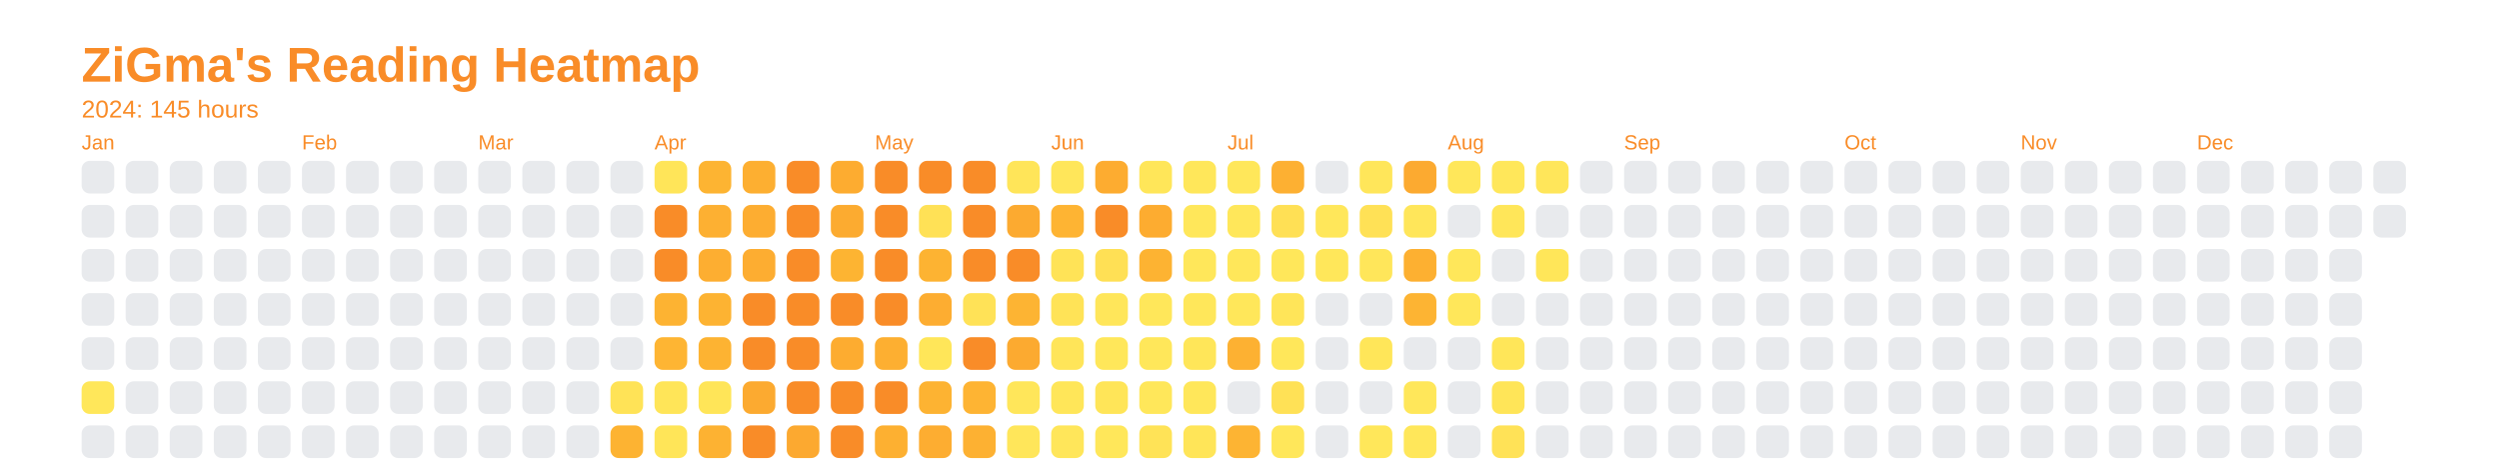
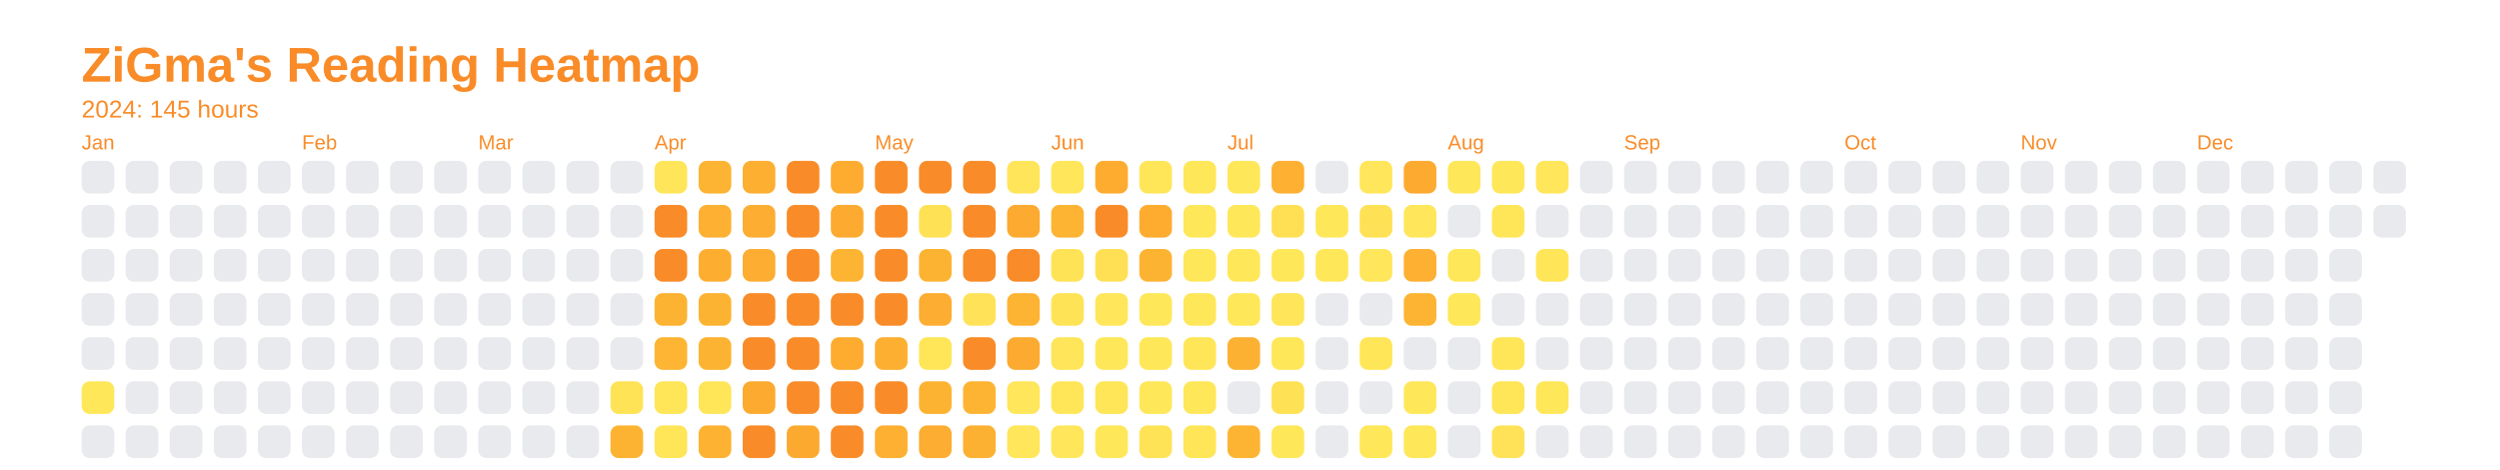
<svg xmlns="http://www.w3.org/2000/svg" baseProfile="full" height="57.5mm" version="1.1" viewBox="0,0,306.2,57.5" width="306.2mm">
  <defs />
  <rect fill="none" height="57.5" width="306.2" x="0" y="0" />
  <text fill="#f98c28" style="font-size:6px; font-family:Arial; font-weight:bold;" x="10" y="10">ZiGma's Reading Heatmap</text>
  <text fill="#f98c28" style="font-size:3px; font-family:Arial;" x="10" y="14.4">2024: 145 hours</text>
  <text fill="#f98c28" style="font-size:2.5px; font-family:Arial" x="10" y="18.3">Jan</text>
  <rect fill="#e8eaed" height="4" rx="1" ry="1" width="4" x="10" y="19.7" />
  <rect fill="#e8eaed" height="4" rx="1" ry="1" width="4" x="10" y="25.1" />
  <rect fill="#e8eaed" height="4" rx="1" ry="1" width="4" x="10" y="30.5" />
  <rect fill="#e8eaed" height="4" rx="1" ry="1" width="4" x="10" y="35.9" />
  <rect fill="#e8eaed" height="4" rx="1" ry="1" width="4" x="10" y="41.3" />
  <rect fill="#ffe75a" height="4" rx="1" ry="1" width="4" x="10" y="46.7" />
  <rect fill="#e8eaed" height="4" rx="1" ry="1" width="4" x="10" y="52.1" />
  <rect fill="#e8eaed" height="4" rx="1" ry="1" width="4" x="15.4" y="19.7" />
  <rect fill="#e8eaed" height="4" rx="1" ry="1" width="4" x="15.4" y="25.1" />
  <rect fill="#e8eaed" height="4" rx="1" ry="1" width="4" x="15.4" y="30.5" />
  <rect fill="#e8eaed" height="4" rx="1" ry="1" width="4" x="15.4" y="35.9" />
  <rect fill="#e8eaed" height="4" rx="1" ry="1" width="4" x="15.4" y="41.3" />
  <rect fill="#e8eaed" height="4" rx="1" ry="1" width="4" x="15.4" y="46.7" />
  <rect fill="#e8eaed" height="4" rx="1" ry="1" width="4" x="15.4" y="52.1" />
  <rect fill="#e8eaed" height="4" rx="1" ry="1" width="4" x="20.8" y="19.7" />
  <rect fill="#e8eaed" height="4" rx="1" ry="1" width="4" x="20.8" y="25.1" />
  <rect fill="#e8eaed" height="4" rx="1" ry="1" width="4" x="20.8" y="30.5" />
  <rect fill="#e8eaed" height="4" rx="1" ry="1" width="4" x="20.8" y="35.9" />
  <rect fill="#e8eaed" height="4" rx="1" ry="1" width="4" x="20.8" y="41.3" />
  <rect fill="#e8eaed" height="4" rx="1" ry="1" width="4" x="20.8" y="46.7" />
  <rect fill="#e8eaed" height="4" rx="1" ry="1" width="4" x="20.8" y="52.1" />
  <rect fill="#e8eaed" height="4" rx="1" ry="1" width="4" x="26.2" y="19.7" />
  <rect fill="#e8eaed" height="4" rx="1" ry="1" width="4" x="26.2" y="25.1" />
  <rect fill="#e8eaed" height="4" rx="1" ry="1" width="4" x="26.2" y="30.5" />
  <rect fill="#e8eaed" height="4" rx="1" ry="1" width="4" x="26.2" y="35.9" />
  <rect fill="#e8eaed" height="4" rx="1" ry="1" width="4" x="26.2" y="41.3" />
  <rect fill="#e8eaed" height="4" rx="1" ry="1" width="4" x="26.2" y="46.7" />
  <rect fill="#e8eaed" height="4" rx="1" ry="1" width="4" x="26.2" y="52.1" />
  <rect fill="#e8eaed" height="4" rx="1" ry="1" width="4" x="31.6" y="19.7" />
  <rect fill="#e8eaed" height="4" rx="1" ry="1" width="4" x="31.6" y="25.1" />
  <rect fill="#e8eaed" height="4" rx="1" ry="1" width="4" x="31.6" y="30.5" />
  <rect fill="#e8eaed" height="4" rx="1" ry="1" width="4" x="31.6" y="35.9" />
  <rect fill="#e8eaed" height="4" rx="1" ry="1" width="4" x="31.6" y="41.3" />
  <rect fill="#e8eaed" height="4" rx="1" ry="1" width="4" x="31.6" y="46.7" />
  <rect fill="#e8eaed" height="4" rx="1" ry="1" width="4" x="31.6" y="52.1" />
  <text fill="#f98c28" style="font-size:2.5px; font-family:Arial" x="37.0" y="18.3">Feb</text>
  <rect fill="#e8eaed" height="4" rx="1" ry="1" width="4" x="37.0" y="19.7" />
  <rect fill="#e8eaed" height="4" rx="1" ry="1" width="4" x="37.0" y="25.1" />
  <rect fill="#e8eaed" height="4" rx="1" ry="1" width="4" x="37.0" y="30.5" />
  <rect fill="#e8eaed" height="4" rx="1" ry="1" width="4" x="37.0" y="35.9" />
  <rect fill="#e8eaed" height="4" rx="1" ry="1" width="4" x="37.0" y="41.3" />
  <rect fill="#e8eaed" height="4" rx="1" ry="1" width="4" x="37.0" y="46.7" />
  <rect fill="#e8eaed" height="4" rx="1" ry="1" width="4" x="37.0" y="52.1" />
  <rect fill="#e8eaed" height="4" rx="1" ry="1" width="4" x="42.4" y="19.7" />
  <rect fill="#e8eaed" height="4" rx="1" ry="1" width="4" x="42.4" y="25.1" />
  <rect fill="#e8eaed" height="4" rx="1" ry="1" width="4" x="42.4" y="30.5" />
  <rect fill="#e8eaed" height="4" rx="1" ry="1" width="4" x="42.4" y="35.9" />
  <rect fill="#e8eaed" height="4" rx="1" ry="1" width="4" x="42.4" y="41.3" />
  <rect fill="#e8eaed" height="4" rx="1" ry="1" width="4" x="42.4" y="46.7" />
  <rect fill="#e8eaed" height="4" rx="1" ry="1" width="4" x="42.4" y="52.1" />
  <rect fill="#e8eaed" height="4" rx="1" ry="1" width="4" x="47.8" y="19.7" />
  <rect fill="#e8eaed" height="4" rx="1" ry="1" width="4" x="47.8" y="25.1" />
  <rect fill="#e8eaed" height="4" rx="1" ry="1" width="4" x="47.8" y="30.5" />
  <rect fill="#e8eaed" height="4" rx="1" ry="1" width="4" x="47.8" y="35.9" />
  <rect fill="#e8eaed" height="4" rx="1" ry="1" width="4" x="47.8" y="41.3" />
  <rect fill="#e8eaed" height="4" rx="1" ry="1" width="4" x="47.8" y="46.7" />
  <rect fill="#e8eaed" height="4" rx="1" ry="1" width="4" x="47.8" y="52.1" />
  <rect fill="#e8eaed" height="4" rx="1" ry="1" width="4" x="53.2" y="19.7" />
  <rect fill="#e8eaed" height="4" rx="1" ry="1" width="4" x="53.2" y="25.1" />
  <rect fill="#e8eaed" height="4" rx="1" ry="1" width="4" x="53.2" y="30.5" />
  <rect fill="#e8eaed" height="4" rx="1" ry="1" width="4" x="53.2" y="35.9" />
  <rect fill="#e8eaed" height="4" rx="1" ry="1" width="4" x="53.2" y="41.3" />
  <rect fill="#e8eaed" height="4" rx="1" ry="1" width="4" x="53.2" y="46.7" />
  <rect fill="#e8eaed" height="4" rx="1" ry="1" width="4" x="53.2" y="52.1" />
  <text fill="#f98c28" style="font-size:2.5px; font-family:Arial" x="58.6" y="18.3">Mar</text>
  <rect fill="#e8eaed" height="4" rx="1" ry="1" width="4" x="58.6" y="19.7" />
  <rect fill="#e8eaed" height="4" rx="1" ry="1" width="4" x="58.6" y="25.1" />
  <rect fill="#e8eaed" height="4" rx="1" ry="1" width="4" x="58.6" y="30.5" />
  <rect fill="#e8eaed" height="4" rx="1" ry="1" width="4" x="58.6" y="35.9" />
  <rect fill="#e8eaed" height="4" rx="1" ry="1" width="4" x="58.6" y="41.3" />
  <rect fill="#e8eaed" height="4" rx="1" ry="1" width="4" x="58.6" y="46.7" />
  <rect fill="#e8eaed" height="4" rx="1" ry="1" width="4" x="58.6" y="52.1" />
  <rect fill="#e8eaed" height="4" rx="1" ry="1" width="4" x="64" y="19.7" />
  <rect fill="#e8eaed" height="4" rx="1" ry="1" width="4" x="64" y="25.1" />
  <rect fill="#e8eaed" height="4" rx="1" ry="1" width="4" x="64" y="30.5" />
  <rect fill="#e8eaed" height="4" rx="1" ry="1" width="4" x="64" y="35.9" />
  <rect fill="#e8eaed" height="4" rx="1" ry="1" width="4" x="64" y="41.3" />
  <rect fill="#e8eaed" height="4" rx="1" ry="1" width="4" x="64" y="46.7" />
  <rect fill="#e8eaed" height="4" rx="1" ry="1" width="4" x="64" y="52.1" />
  <rect fill="#e8eaed" height="4" rx="1" ry="1" width="4" x="69.4" y="19.7" />
  <rect fill="#e8eaed" height="4" rx="1" ry="1" width="4" x="69.4" y="25.1" />
  <rect fill="#e8eaed" height="4" rx="1" ry="1" width="4" x="69.4" y="30.5" />
  <rect fill="#e8eaed" height="4" rx="1" ry="1" width="4" x="69.4" y="35.9" />
  <rect fill="#e8eaed" height="4" rx="1" ry="1" width="4" x="69.4" y="41.3" />
  <rect fill="#e8eaed" height="4" rx="1" ry="1" width="4" x="69.4" y="46.7" />
  <rect fill="#e8eaed" height="4" rx="1" ry="1" width="4" x="69.4" y="52.1" />
  <rect fill="#e8eaed" height="4" rx="1" ry="1" width="4" x="74.8" y="19.7" />
  <rect fill="#e8eaed" height="4" rx="1" ry="1" width="4" x="74.8" y="25.1" />
  <rect fill="#e8eaed" height="4" rx="1" ry="1" width="4" x="74.8" y="30.5" />
  <rect fill="#e8eaed" height="4" rx="1" ry="1" width="4" x="74.8" y="35.9" />
  <rect fill="#e8eaed" height="4" rx="1" ry="1" width="4" x="74.8" y="41.3" />
  <rect fill="#ffe357" height="4" rx="1" ry="1" width="4" x="74.8" y="46.7" />
  <rect fill="#fdb332" height="4" rx="1" ry="1" width="4" x="74.8" y="52.1" />
  <text fill="#f98c28" style="font-size:2.5px; font-family:Arial" x="80.2" y="18.3">Apr</text>
  <rect fill="#ffe559" height="4" rx="1" ry="1" width="4" x="80.2" y="19.7" />
  <rect fill="#f98c28" height="4" rx="1" ry="1" width="4" x="80.2" y="25.1" />
  <rect fill="#f98c28" height="4" rx="1" ry="1" width="4" x="80.2" y="30.5" />
  <rect fill="#fdb332" height="4" rx="1" ry="1" width="4" x="80.2" y="35.9" />
  <rect fill="#feb533" height="4" rx="1" ry="1" width="4" x="80.2" y="41.3" />
  <rect fill="#ffe558" height="4" rx="1" ry="1" width="4" x="80.2" y="46.7" />
  <rect fill="#ffe558" height="4" rx="1" ry="1" width="4" x="80.2" y="52.1" />
  <rect fill="#fdb432" height="4" rx="1" ry="1" width="4" x="85.6" y="19.7" />
  <rect fill="#fdb032" height="4" rx="1" ry="1" width="4" x="85.6" y="25.1" />
  <rect fill="#fdae31" height="4" rx="1" ry="1" width="4" x="85.6" y="30.5" />
  <rect fill="#fdb332" height="4" rx="1" ry="1" width="4" x="85.6" y="35.9" />
  <rect fill="#fdb332" height="4" rx="1" ry="1" width="4" x="85.6" y="41.3" />
  <rect fill="#ffe558" height="4" rx="1" ry="1" width="4" x="85.6" y="46.7" />
  <rect fill="#fdb232" height="4" rx="1" ry="1" width="4" x="85.6" y="52.1" />
  <rect fill="#fdaf31" height="4" rx="1" ry="1" width="4" x="91" y="19.7" />
  <rect fill="#fdad31" height="4" rx="1" ry="1" width="4" x="91" y="25.1" />
  <rect fill="#fdad31" height="4" rx="1" ry="1" width="4" x="91" y="30.5" />
  <rect fill="#f98c28" height="4" rx="1" ry="1" width="4" x="91" y="35.9" />
  <rect fill="#f98c28" height="4" rx="1" ry="1" width="4" x="91" y="41.3" />
  <rect fill="#fcaa30" height="4" rx="1" ry="1" width="4" x="91" y="46.7" />
  <rect fill="#f98c28" height="4" rx="1" ry="1" width="4" x="91" y="52.1" />
  <rect fill="#f98c28" height="4" rx="1" ry="1" width="4" x="96.4" y="19.7" />
  <rect fill="#f98c28" height="4" rx="1" ry="1" width="4" x="96.4" y="25.1" />
  <rect fill="#f98c28" height="4" rx="1" ry="1" width="4" x="96.4" y="30.5" />
  <rect fill="#f98c28" height="4" rx="1" ry="1" width="4" x="96.4" y="35.9" />
  <rect fill="#f98c28" height="4" rx="1" ry="1" width="4" x="96.4" y="41.3" />
  <rect fill="#f98c28" height="4" rx="1" ry="1" width="4" x="96.4" y="46.7" />
  <rect fill="#fca930" height="4" rx="1" ry="1" width="4" x="96.4" y="52.1" />
  <rect fill="#fdac30" height="4" rx="1" ry="1" width="4" x="101.8" y="19.7" />
  <rect fill="#fcab30" height="4" rx="1" ry="1" width="4" x="101.8" y="25.1" />
  <rect fill="#fdb432" height="4" rx="1" ry="1" width="4" x="101.8" y="30.5" />
  <rect fill="#f98c28" height="4" rx="1" ry="1" width="4" x="101.8" y="35.9" />
  <rect fill="#fdac30" height="4" rx="1" ry="1" width="4" x="101.8" y="41.3" />
  <rect fill="#f98c28" height="4" rx="1" ry="1" width="4" x="101.8" y="46.7" />
  <rect fill="#f98c28" height="4" rx="1" ry="1" width="4" x="101.8" y="52.1" />
  <text fill="#f98c28" style="font-size:2.5px; font-family:Arial" x="107.2" y="18.3">May</text>
  <rect fill="#f98c28" height="4" rx="1" ry="1" width="4" x="107.2" y="19.7" />
  <rect fill="#f98c28" height="4" rx="1" ry="1" width="4" x="107.2" y="25.1" />
  <rect fill="#f98c28" height="4" rx="1" ry="1" width="4" x="107.2" y="30.5" />
  <rect fill="#f98c28" height="4" rx="1" ry="1" width="4" x="107.2" y="35.9" />
  <rect fill="#fdaf31" height="4" rx="1" ry="1" width="4" x="107.2" y="41.3" />
  <rect fill="#f98c28" height="4" rx="1" ry="1" width="4" x="107.2" y="46.7" />
  <rect fill="#fdb031" height="4" rx="1" ry="1" width="4" x="107.2" y="52.1" />
  <rect fill="#f98c28" height="4" rx="1" ry="1" width="4" x="112.6" y="19.7" />
  <rect fill="#ffe156" height="4" rx="1" ry="1" width="4" x="112.6" y="25.1" />
  <rect fill="#fdb332" height="4" rx="1" ry="1" width="4" x="112.6" y="30.5" />
  <rect fill="#fdad31" height="4" rx="1" ry="1" width="4" x="112.6" y="35.9" />
  <rect fill="#ffe659" height="4" rx="1" ry="1" width="4" x="112.6" y="41.3" />
  <rect fill="#fdb332" height="4" rx="1" ry="1" width="4" x="112.6" y="46.7" />
  <rect fill="#fdad31" height="4" rx="1" ry="1" width="4" x="112.6" y="52.1" />
  <rect fill="#f98c28" height="4" rx="1" ry="1" width="4" x="118" y="19.7" />
  <rect fill="#f98c28" height="4" rx="1" ry="1" width="4" x="118" y="25.1" />
  <rect fill="#f98c28" height="4" rx="1" ry="1" width="4" x="118" y="30.5" />
  <rect fill="#ffe257" height="4" rx="1" ry="1" width="4" x="118" y="35.9" />
  <rect fill="#f98c28" height="4" rx="1" ry="1" width="4" x="118" y="41.3" />
  <rect fill="#feb433" height="4" rx="1" ry="1" width="4" x="118" y="46.7" />
  <rect fill="#fdb132" height="4" rx="1" ry="1" width="4" x="118" y="52.1" />
  <rect fill="#ffe559" height="4" rx="1" ry="1" width="4" x="123.4" y="19.7" />
  <rect fill="#fcaa30" height="4" rx="1" ry="1" width="4" x="123.4" y="25.1" />
  <rect fill="#f98c28" height="4" rx="1" ry="1" width="4" x="123.4" y="30.5" />
  <rect fill="#fdb433" height="4" rx="1" ry="1" width="4" x="123.4" y="35.9" />
  <rect fill="#fcaa30" height="4" rx="1" ry="1" width="4" x="123.4" y="41.3" />
  <rect fill="#ffe65a" height="4" rx="1" ry="1" width="4" x="123.4" y="46.7" />
  <rect fill="#ffe65a" height="4" rx="1" ry="1" width="4" x="123.4" y="52.1" />
  <text fill="#f98c28" style="font-size:2.5px; font-family:Arial" x="128.8" y="18.3">Jun</text>
  <rect fill="#ffe65a" height="4" rx="1" ry="1" width="4" x="128.8" y="19.7" />
  <rect fill="#feb433" height="4" rx="1" ry="1" width="4" x="128.8" y="25.1" />
  <rect fill="#ffe357" height="4" rx="1" ry="1" width="4" x="128.8" y="30.5" />
  <rect fill="#ffe357" height="4" rx="1" ry="1" width="4" x="128.8" y="35.9" />
  <rect fill="#ffe559" height="4" rx="1" ry="1" width="4" x="128.8" y="41.3" />
  <rect fill="#ffe659" height="4" rx="1" ry="1" width="4" x="128.8" y="46.7" />
  <rect fill="#ffe65a" height="4" rx="1" ry="1" width="4" x="128.8" y="52.1" />
  <rect fill="#fdac30" height="4" rx="1" ry="1" width="4" x="134.2" y="19.7" />
  <rect fill="#f98c28" height="4" rx="1" ry="1" width="4" x="134.2" y="25.1" />
  <rect fill="#ffe055" height="4" rx="1" ry="1" width="4" x="134.2" y="30.5" />
  <rect fill="#ffe65a" height="4" rx="1" ry="1" width="4" x="134.2" y="35.9" />
  <rect fill="#ffe75a" height="4" rx="1" ry="1" width="4" x="134.2" y="41.3" />
  <rect fill="#ffe558" height="4" rx="1" ry="1" width="4" x="134.2" y="46.7" />
  <rect fill="#ffe75a" height="4" rx="1" ry="1" width="4" x="134.2" y="52.1" />
  <rect fill="#ffe659" height="4" rx="1" ry="1" width="4" x="139.6" y="19.7" />
  <rect fill="#fdac30" height="4" rx="1" ry="1" width="4" x="139.6" y="25.1" />
  <rect fill="#fdb332" height="4" rx="1" ry="1" width="4" x="139.6" y="30.5" />
  <rect fill="#ffe75a" height="4" rx="1" ry="1" width="4" x="139.6" y="35.9" />
  <rect fill="#ffe75a" height="4" rx="1" ry="1" width="4" x="139.6" y="41.3" />
  <rect fill="#ffe75a" height="4" rx="1" ry="1" width="4" x="139.6" y="46.7" />
  <rect fill="#ffe357" height="4" rx="1" ry="1" width="4" x="139.6" y="52.1" />
  <rect fill="#ffe75a" height="4" rx="1" ry="1" width="4" x="145" y="19.7" />
  <rect fill="#ffe75a" height="4" rx="1" ry="1" width="4" x="145" y="25.1" />
  <rect fill="#ffe75a" height="4" rx="1" ry="1" width="4" x="145" y="30.5" />
  <rect fill="#ffe75a" height="4" rx="1" ry="1" width="4" x="145" y="35.9" />
  <rect fill="#ffe659" height="4" rx="1" ry="1" width="4" x="145" y="41.3" />
  <rect fill="#ffe75a" height="4" rx="1" ry="1" width="4" x="145" y="46.7" />
  <rect fill="#ffe558" height="4" rx="1" ry="1" width="4" x="145" y="52.1" />
  <text fill="#f98c28" style="font-size:2.5px; font-family:Arial" x="150.4" y="18.3">Jul</text>
  <rect fill="#ffe75a" height="4" rx="1" ry="1" width="4" x="150.4" y="19.7" />
  <rect fill="#ffe75a" height="4" rx="1" ry="1" width="4" x="150.4" y="25.1" />
  <rect fill="#ffe75a" height="4" rx="1" ry="1" width="4" x="150.4" y="30.5" />
  <rect fill="#ffe75a" height="4" rx="1" ry="1" width="4" x="150.4" y="35.9" />
  <rect fill="#fdb132" height="4" rx="1" ry="1" width="4" x="150.4" y="41.3" />
  <rect fill="#e8eaed" height="4" rx="1" ry="1" width="4" x="150.4" y="46.7" />
  <rect fill="#fdb433" height="4" rx="1" ry="1" width="4" x="150.4" y="52.1" />
  <rect fill="#fdb032" height="4" rx="1" ry="1" width="4" x="155.8" y="19.7" />
  <rect fill="#ffe055" height="4" rx="1" ry="1" width="4" x="155.8" y="25.1" />
  <rect fill="#ffe75a" height="4" rx="1" ry="1" width="4" x="155.8" y="30.5" />
  <rect fill="#ffe559" height="4" rx="1" ry="1" width="4" x="155.8" y="35.9" />
  <rect fill="#ffe75a" height="4" rx="1" ry="1" width="4" x="155.8" y="41.3" />
  <rect fill="#ffe156" height="4" rx="1" ry="1" width="4" x="155.8" y="46.7" />
  <rect fill="#ffe75a" height="4" rx="1" ry="1" width="4" x="155.8" y="52.1" />
  <rect fill="#e8eaed" height="4" rx="1" ry="1" width="4" x="161.2" y="19.7" />
  <rect fill="#ffe75a" height="4" rx="1" ry="1" width="4" x="161.2" y="25.1" />
  <rect fill="#ffe75a" height="4" rx="1" ry="1" width="4" x="161.2" y="30.5" />
  <rect fill="#e8eaed" height="4" rx="1" ry="1" width="4" x="161.2" y="35.9" />
  <rect fill="#e8eaed" height="4" rx="1" ry="1" width="4" x="161.2" y="41.3" />
  <rect fill="#e8eaed" height="4" rx="1" ry="1" width="4" x="161.2" y="46.7" />
  <rect fill="#e8eaed" height="4" rx="1" ry="1" width="4" x="161.2" y="52.1" />
  <rect fill="#ffe65a" height="4" rx="1" ry="1" width="4" x="166.6" y="19.7" />
  <rect fill="#ffe156" height="4" rx="1" ry="1" width="4" x="166.6" y="25.1" />
  <rect fill="#ffe65a" height="4" rx="1" ry="1" width="4" x="166.6" y="30.5" />
  <rect fill="#e8eaed" height="4" rx="1" ry="1" width="4" x="166.6" y="35.9" />
  <rect fill="#ffe659" height="4" rx="1" ry="1" width="4" x="166.6" y="41.3" />
  <rect fill="#e8eaed" height="4" rx="1" ry="1" width="4" x="166.6" y="46.7" />
  <rect fill="#ffe75a" height="4" rx="1" ry="1" width="4" x="166.6" y="52.1" />
  <rect fill="#fcaa30" height="4" rx="1" ry="1" width="4" x="172" y="19.7" />
  <rect fill="#ffe65a" height="4" rx="1" ry="1" width="4" x="172" y="25.1" />
  <rect fill="#fdb031" height="4" rx="1" ry="1" width="4" x="172" y="30.5" />
  <rect fill="#fdb433" height="4" rx="1" ry="1" width="4" x="172" y="35.9" />
  <rect fill="#e8eaed" height="4" rx="1" ry="1" width="4" x="172" y="41.3" />
  <rect fill="#ffe75a" height="4" rx="1" ry="1" width="4" x="172" y="46.7" />
  <rect fill="#ffe75a" height="4" rx="1" ry="1" width="4" x="172" y="52.1" />
  <text fill="#f98c28" style="font-size:2.5px; font-family:Arial" x="177.4" y="18.3">Aug</text>
  <rect fill="#ffe75a" height="4" rx="1" ry="1" width="4" x="177.4" y="19.7" />
  <rect fill="#e8eaed" height="4" rx="1" ry="1" width="4" x="177.4" y="25.1" />
  <rect fill="#ffe75a" height="4" rx="1" ry="1" width="4" x="177.4" y="30.5" />
  <rect fill="#ffe75a" height="4" rx="1" ry="1" width="4" x="177.4" y="35.9" />
  <rect fill="#e8eaed" height="4" rx="1" ry="1" width="4" x="177.4" y="41.3" />
  <rect fill="#e8eaed" height="4" rx="1" ry="1" width="4" x="177.4" y="46.7" />
  <rect fill="#e8eaed" height="4" rx="1" ry="1" width="4" x="177.4" y="52.1" />
  <rect fill="#ffe75a" height="4" rx="1" ry="1" width="4" x="182.8" y="19.7" />
  <rect fill="#ffe659" height="4" rx="1" ry="1" width="4" x="182.8" y="25.1" />
  <rect fill="#e8eaed" height="4" rx="1" ry="1" width="4" x="182.8" y="30.5" />
  <rect fill="#e8eaed" height="4" rx="1" ry="1" width="4" x="182.8" y="35.9" />
  <rect fill="#ffe659" height="4" rx="1" ry="1" width="4" x="182.8" y="41.3" />
  <rect fill="#ffe558" height="4" rx="1" ry="1" width="4" x="182.8" y="46.7" />
  <rect fill="#ffe257" height="4" rx="1" ry="1" width="4" x="182.8" y="52.1" />
  <rect fill="#ffe65a" height="4" rx="1" ry="1" width="4" x="188.2" y="19.7" />
  <rect fill="#e8eaed" height="4" rx="1" ry="1" width="4" x="188.2" y="25.1" />
  <rect fill="#ffe659" height="4" rx="1" ry="1" width="4" x="188.2" y="30.5" />
  <rect fill="#e8eaed" height="4" rx="1" ry="1" width="4" x="188.2" y="35.9" />
  <rect fill="#e8eaed" height="4" rx="1" ry="1" width="4" x="188.2" y="41.3" />
-   <rect fill="#e8eaed" height="4" rx="1" ry="1" width="4" x="188.2" y="46.7" />
+   <rect fill="#ffe75a" height="4" rx="1" ry="1" width="4" x="188.2" y="46.7" />
  <rect fill="#e8eaed" height="4" rx="1" ry="1" width="4" x="188.2" y="52.1" />
  <rect fill="#e8eaed" height="4" rx="1" ry="1" width="4" x="193.6" y="19.7" />
  <rect fill="#e8eaed" height="4" rx="1" ry="1" width="4" x="193.6" y="25.1" />
  <rect fill="#e8eaed" height="4" rx="1" ry="1" width="4" x="193.6" y="30.5" />
  <rect fill="#e8eaed" height="4" rx="1" ry="1" width="4" x="193.6" y="35.9" />
  <rect fill="#e8eaed" height="4" rx="1" ry="1" width="4" x="193.6" y="41.3" />
  <rect fill="#e8eaed" height="4" rx="1" ry="1" width="4" x="193.6" y="46.7" />
  <rect fill="#e8eaed" height="4" rx="1" ry="1" width="4" x="193.6" y="52.1" />
  <text fill="#f98c28" style="font-size:2.5px; font-family:Arial" x="199" y="18.3">Sep</text>
  <rect fill="#e8eaed" height="4" rx="1" ry="1" width="4" x="199" y="19.7" />
  <rect fill="#e8eaed" height="4" rx="1" ry="1" width="4" x="199" y="25.1" />
  <rect fill="#e8eaed" height="4" rx="1" ry="1" width="4" x="199" y="30.5" />
  <rect fill="#e8eaed" height="4" rx="1" ry="1" width="4" x="199" y="35.9" />
  <rect fill="#e8eaed" height="4" rx="1" ry="1" width="4" x="199" y="41.3" />
  <rect fill="#e8eaed" height="4" rx="1" ry="1" width="4" x="199" y="46.7" />
  <rect fill="#e8eaed" height="4" rx="1" ry="1" width="4" x="199" y="52.1" />
  <rect fill="#e8eaed" height="4" rx="1" ry="1" width="4" x="204.4" y="19.7" />
  <rect fill="#e8eaed" height="4" rx="1" ry="1" width="4" x="204.4" y="25.1" />
  <rect fill="#e8eaed" height="4" rx="1" ry="1" width="4" x="204.4" y="30.5" />
  <rect fill="#e8eaed" height="4" rx="1" ry="1" width="4" x="204.4" y="35.9" />
  <rect fill="#e8eaed" height="4" rx="1" ry="1" width="4" x="204.4" y="41.3" />
  <rect fill="#e8eaed" height="4" rx="1" ry="1" width="4" x="204.4" y="46.7" />
  <rect fill="#e8eaed" height="4" rx="1" ry="1" width="4" x="204.4" y="52.1" />
  <rect fill="#e8eaed" height="4" rx="1" ry="1" width="4" x="209.8" y="19.7" />
  <rect fill="#e8eaed" height="4" rx="1" ry="1" width="4" x="209.8" y="25.1" />
  <rect fill="#e8eaed" height="4" rx="1" ry="1" width="4" x="209.8" y="30.5" />
  <rect fill="#e8eaed" height="4" rx="1" ry="1" width="4" x="209.8" y="35.9" />
  <rect fill="#e8eaed" height="4" rx="1" ry="1" width="4" x="209.8" y="41.3" />
  <rect fill="#e8eaed" height="4" rx="1" ry="1" width="4" x="209.8" y="46.7" />
  <rect fill="#e8eaed" height="4" rx="1" ry="1" width="4" x="209.8" y="52.1" />
  <rect fill="#e8eaed" height="4" rx="1" ry="1" width="4" x="215.2" y="19.7" />
  <rect fill="#e8eaed" height="4" rx="1" ry="1" width="4" x="215.2" y="25.1" />
  <rect fill="#e8eaed" height="4" rx="1" ry="1" width="4" x="215.2" y="30.5" />
  <rect fill="#e8eaed" height="4" rx="1" ry="1" width="4" x="215.2" y="35.9" />
  <rect fill="#e8eaed" height="4" rx="1" ry="1" width="4" x="215.2" y="41.3" />
  <rect fill="#e8eaed" height="4" rx="1" ry="1" width="4" x="215.2" y="46.7" />
  <rect fill="#e8eaed" height="4" rx="1" ry="1" width="4" x="215.2" y="52.1" />
  <rect fill="#e8eaed" height="4" rx="1" ry="1" width="4" x="220.6" y="19.7" />
  <rect fill="#e8eaed" height="4" rx="1" ry="1" width="4" x="220.6" y="25.1" />
  <rect fill="#e8eaed" height="4" rx="1" ry="1" width="4" x="220.6" y="30.5" />
  <rect fill="#e8eaed" height="4" rx="1" ry="1" width="4" x="220.6" y="35.9" />
  <rect fill="#e8eaed" height="4" rx="1" ry="1" width="4" x="220.6" y="41.3" />
  <rect fill="#e8eaed" height="4" rx="1" ry="1" width="4" x="220.6" y="46.7" />
  <rect fill="#e8eaed" height="4" rx="1" ry="1" width="4" x="220.6" y="52.1" />
  <text fill="#f98c28" style="font-size:2.5px; font-family:Arial" x="226" y="18.3">Oct</text>
  <rect fill="#e8eaed" height="4" rx="1" ry="1" width="4" x="226" y="19.7" />
  <rect fill="#e8eaed" height="4" rx="1" ry="1" width="4" x="226" y="25.1" />
  <rect fill="#e8eaed" height="4" rx="1" ry="1" width="4" x="226" y="30.5" />
  <rect fill="#e8eaed" height="4" rx="1" ry="1" width="4" x="226" y="35.9" />
  <rect fill="#e8eaed" height="4" rx="1" ry="1" width="4" x="226" y="41.3" />
  <rect fill="#e8eaed" height="4" rx="1" ry="1" width="4" x="226" y="46.7" />
  <rect fill="#e8eaed" height="4" rx="1" ry="1" width="4" x="226" y="52.1" />
  <rect fill="#e8eaed" height="4" rx="1" ry="1" width="4" x="231.4" y="19.7" />
  <rect fill="#e8eaed" height="4" rx="1" ry="1" width="4" x="231.4" y="25.1" />
  <rect fill="#e8eaed" height="4" rx="1" ry="1" width="4" x="231.4" y="30.5" />
  <rect fill="#e8eaed" height="4" rx="1" ry="1" width="4" x="231.4" y="35.9" />
  <rect fill="#e8eaed" height="4" rx="1" ry="1" width="4" x="231.4" y="41.3" />
  <rect fill="#e8eaed" height="4" rx="1" ry="1" width="4" x="231.4" y="46.7" />
  <rect fill="#e8eaed" height="4" rx="1" ry="1" width="4" x="231.4" y="52.1" />
  <rect fill="#e8eaed" height="4" rx="1" ry="1" width="4" x="236.8" y="19.7" />
  <rect fill="#e8eaed" height="4" rx="1" ry="1" width="4" x="236.8" y="25.1" />
  <rect fill="#e8eaed" height="4" rx="1" ry="1" width="4" x="236.8" y="30.5" />
  <rect fill="#e8eaed" height="4" rx="1" ry="1" width="4" x="236.8" y="35.9" />
  <rect fill="#e8eaed" height="4" rx="1" ry="1" width="4" x="236.8" y="41.3" />
  <rect fill="#e8eaed" height="4" rx="1" ry="1" width="4" x="236.8" y="46.7" />
  <rect fill="#e8eaed" height="4" rx="1" ry="1" width="4" x="236.8" y="52.1" />
  <rect fill="#e8eaed" height="4" rx="1" ry="1" width="4" x="242.2" y="19.7" />
  <rect fill="#e8eaed" height="4" rx="1" ry="1" width="4" x="242.2" y="25.1" />
  <rect fill="#e8eaed" height="4" rx="1" ry="1" width="4" x="242.2" y="30.5" />
  <rect fill="#e8eaed" height="4" rx="1" ry="1" width="4" x="242.2" y="35.9" />
  <rect fill="#e8eaed" height="4" rx="1" ry="1" width="4" x="242.2" y="41.3" />
  <rect fill="#e8eaed" height="4" rx="1" ry="1" width="4" x="242.2" y="46.7" />
  <rect fill="#e8eaed" height="4" rx="1" ry="1" width="4" x="242.2" y="52.1" />
  <text fill="#f98c28" style="font-size:2.5px; font-family:Arial" x="247.6" y="18.3">Nov</text>
  <rect fill="#e8eaed" height="4" rx="1" ry="1" width="4" x="247.6" y="19.7" />
  <rect fill="#e8eaed" height="4" rx="1" ry="1" width="4" x="247.6" y="25.1" />
  <rect fill="#e8eaed" height="4" rx="1" ry="1" width="4" x="247.6" y="30.5" />
  <rect fill="#e8eaed" height="4" rx="1" ry="1" width="4" x="247.6" y="35.9" />
  <rect fill="#e8eaed" height="4" rx="1" ry="1" width="4" x="247.6" y="41.3" />
  <rect fill="#e8eaed" height="4" rx="1" ry="1" width="4" x="247.6" y="46.7" />
  <rect fill="#e8eaed" height="4" rx="1" ry="1" width="4" x="247.6" y="52.1" />
  <rect fill="#e8eaed" height="4" rx="1" ry="1" width="4" x="253" y="19.7" />
  <rect fill="#e8eaed" height="4" rx="1" ry="1" width="4" x="253" y="25.1" />
  <rect fill="#e8eaed" height="4" rx="1" ry="1" width="4" x="253" y="30.5" />
  <rect fill="#e8eaed" height="4" rx="1" ry="1" width="4" x="253" y="35.9" />
  <rect fill="#e8eaed" height="4" rx="1" ry="1" width="4" x="253" y="41.3" />
  <rect fill="#e8eaed" height="4" rx="1" ry="1" width="4" x="253" y="46.7" />
  <rect fill="#e8eaed" height="4" rx="1" ry="1" width="4" x="253" y="52.1" />
  <rect fill="#e8eaed" height="4" rx="1" ry="1" width="4" x="258.4" y="19.7" />
  <rect fill="#e8eaed" height="4" rx="1" ry="1" width="4" x="258.4" y="25.1" />
  <rect fill="#e8eaed" height="4" rx="1" ry="1" width="4" x="258.4" y="30.5" />
  <rect fill="#e8eaed" height="4" rx="1" ry="1" width="4" x="258.4" y="35.9" />
  <rect fill="#e8eaed" height="4" rx="1" ry="1" width="4" x="258.4" y="41.3" />
  <rect fill="#e8eaed" height="4" rx="1" ry="1" width="4" x="258.4" y="46.7" />
  <rect fill="#e8eaed" height="4" rx="1" ry="1" width="4" x="258.4" y="52.1" />
  <rect fill="#e8eaed" height="4" rx="1" ry="1" width="4" x="263.8" y="19.7" />
  <rect fill="#e8eaed" height="4" rx="1" ry="1" width="4" x="263.8" y="25.1" />
  <rect fill="#e8eaed" height="4" rx="1" ry="1" width="4" x="263.8" y="30.5" />
  <rect fill="#e8eaed" height="4" rx="1" ry="1" width="4" x="263.8" y="35.9" />
  <rect fill="#e8eaed" height="4" rx="1" ry="1" width="4" x="263.8" y="41.3" />
  <rect fill="#e8eaed" height="4" rx="1" ry="1" width="4" x="263.8" y="46.7" />
  <rect fill="#e8eaed" height="4" rx="1" ry="1" width="4" x="263.8" y="52.1" />
  <text fill="#f98c28" style="font-size:2.5px; font-family:Arial" x="269.2" y="18.3">Dec</text>
  <rect fill="#e8eaed" height="4" rx="1" ry="1" width="4" x="269.2" y="19.7" />
  <rect fill="#e8eaed" height="4" rx="1" ry="1" width="4" x="269.2" y="25.1" />
  <rect fill="#e8eaed" height="4" rx="1" ry="1" width="4" x="269.2" y="30.5" />
  <rect fill="#e8eaed" height="4" rx="1" ry="1" width="4" x="269.2" y="35.9" />
  <rect fill="#e8eaed" height="4" rx="1" ry="1" width="4" x="269.2" y="41.3" />
  <rect fill="#e8eaed" height="4" rx="1" ry="1" width="4" x="269.2" y="46.7" />
  <rect fill="#e8eaed" height="4" rx="1" ry="1" width="4" x="269.2" y="52.1" />
  <rect fill="#e8eaed" height="4" rx="1" ry="1" width="4" x="274.6" y="19.7" />
  <rect fill="#e8eaed" height="4" rx="1" ry="1" width="4" x="274.6" y="25.1" />
  <rect fill="#e8eaed" height="4" rx="1" ry="1" width="4" x="274.6" y="30.5" />
  <rect fill="#e8eaed" height="4" rx="1" ry="1" width="4" x="274.6" y="35.9" />
  <rect fill="#e8eaed" height="4" rx="1" ry="1" width="4" x="274.6" y="41.3" />
  <rect fill="#e8eaed" height="4" rx="1" ry="1" width="4" x="274.6" y="46.7" />
  <rect fill="#e8eaed" height="4" rx="1" ry="1" width="4" x="274.6" y="52.1" />
  <rect fill="#e8eaed" height="4" rx="1" ry="1" width="4" x="280" y="19.7" />
  <rect fill="#e8eaed" height="4" rx="1" ry="1" width="4" x="280" y="25.1" />
  <rect fill="#e8eaed" height="4" rx="1" ry="1" width="4" x="280" y="30.5" />
  <rect fill="#e8eaed" height="4" rx="1" ry="1" width="4" x="280" y="35.9" />
  <rect fill="#e8eaed" height="4" rx="1" ry="1" width="4" x="280" y="41.3" />
  <rect fill="#e8eaed" height="4" rx="1" ry="1" width="4" x="280" y="46.7" />
  <rect fill="#e8eaed" height="4" rx="1" ry="1" width="4" x="280" y="52.1" />
  <rect fill="#e8eaed" height="4" rx="1" ry="1" width="4" x="285.4" y="19.7" />
  <rect fill="#e8eaed" height="4" rx="1" ry="1" width="4" x="285.4" y="25.1" />
  <rect fill="#e8eaed" height="4" rx="1" ry="1" width="4" x="285.4" y="30.5" />
  <rect fill="#e8eaed" height="4" rx="1" ry="1" width="4" x="285.4" y="35.9" />
  <rect fill="#e8eaed" height="4" rx="1" ry="1" width="4" x="285.4" y="41.3" />
  <rect fill="#e8eaed" height="4" rx="1" ry="1" width="4" x="285.4" y="46.7" />
  <rect fill="#e8eaed" height="4" rx="1" ry="1" width="4" x="285.4" y="52.1" />
  <rect fill="#e8eaed" height="4" rx="1" ry="1" width="4" x="290.8" y="19.7" />
  <rect fill="#e8eaed" height="4" rx="1" ry="1" width="4" x="290.8" y="25.1" />
</svg>
